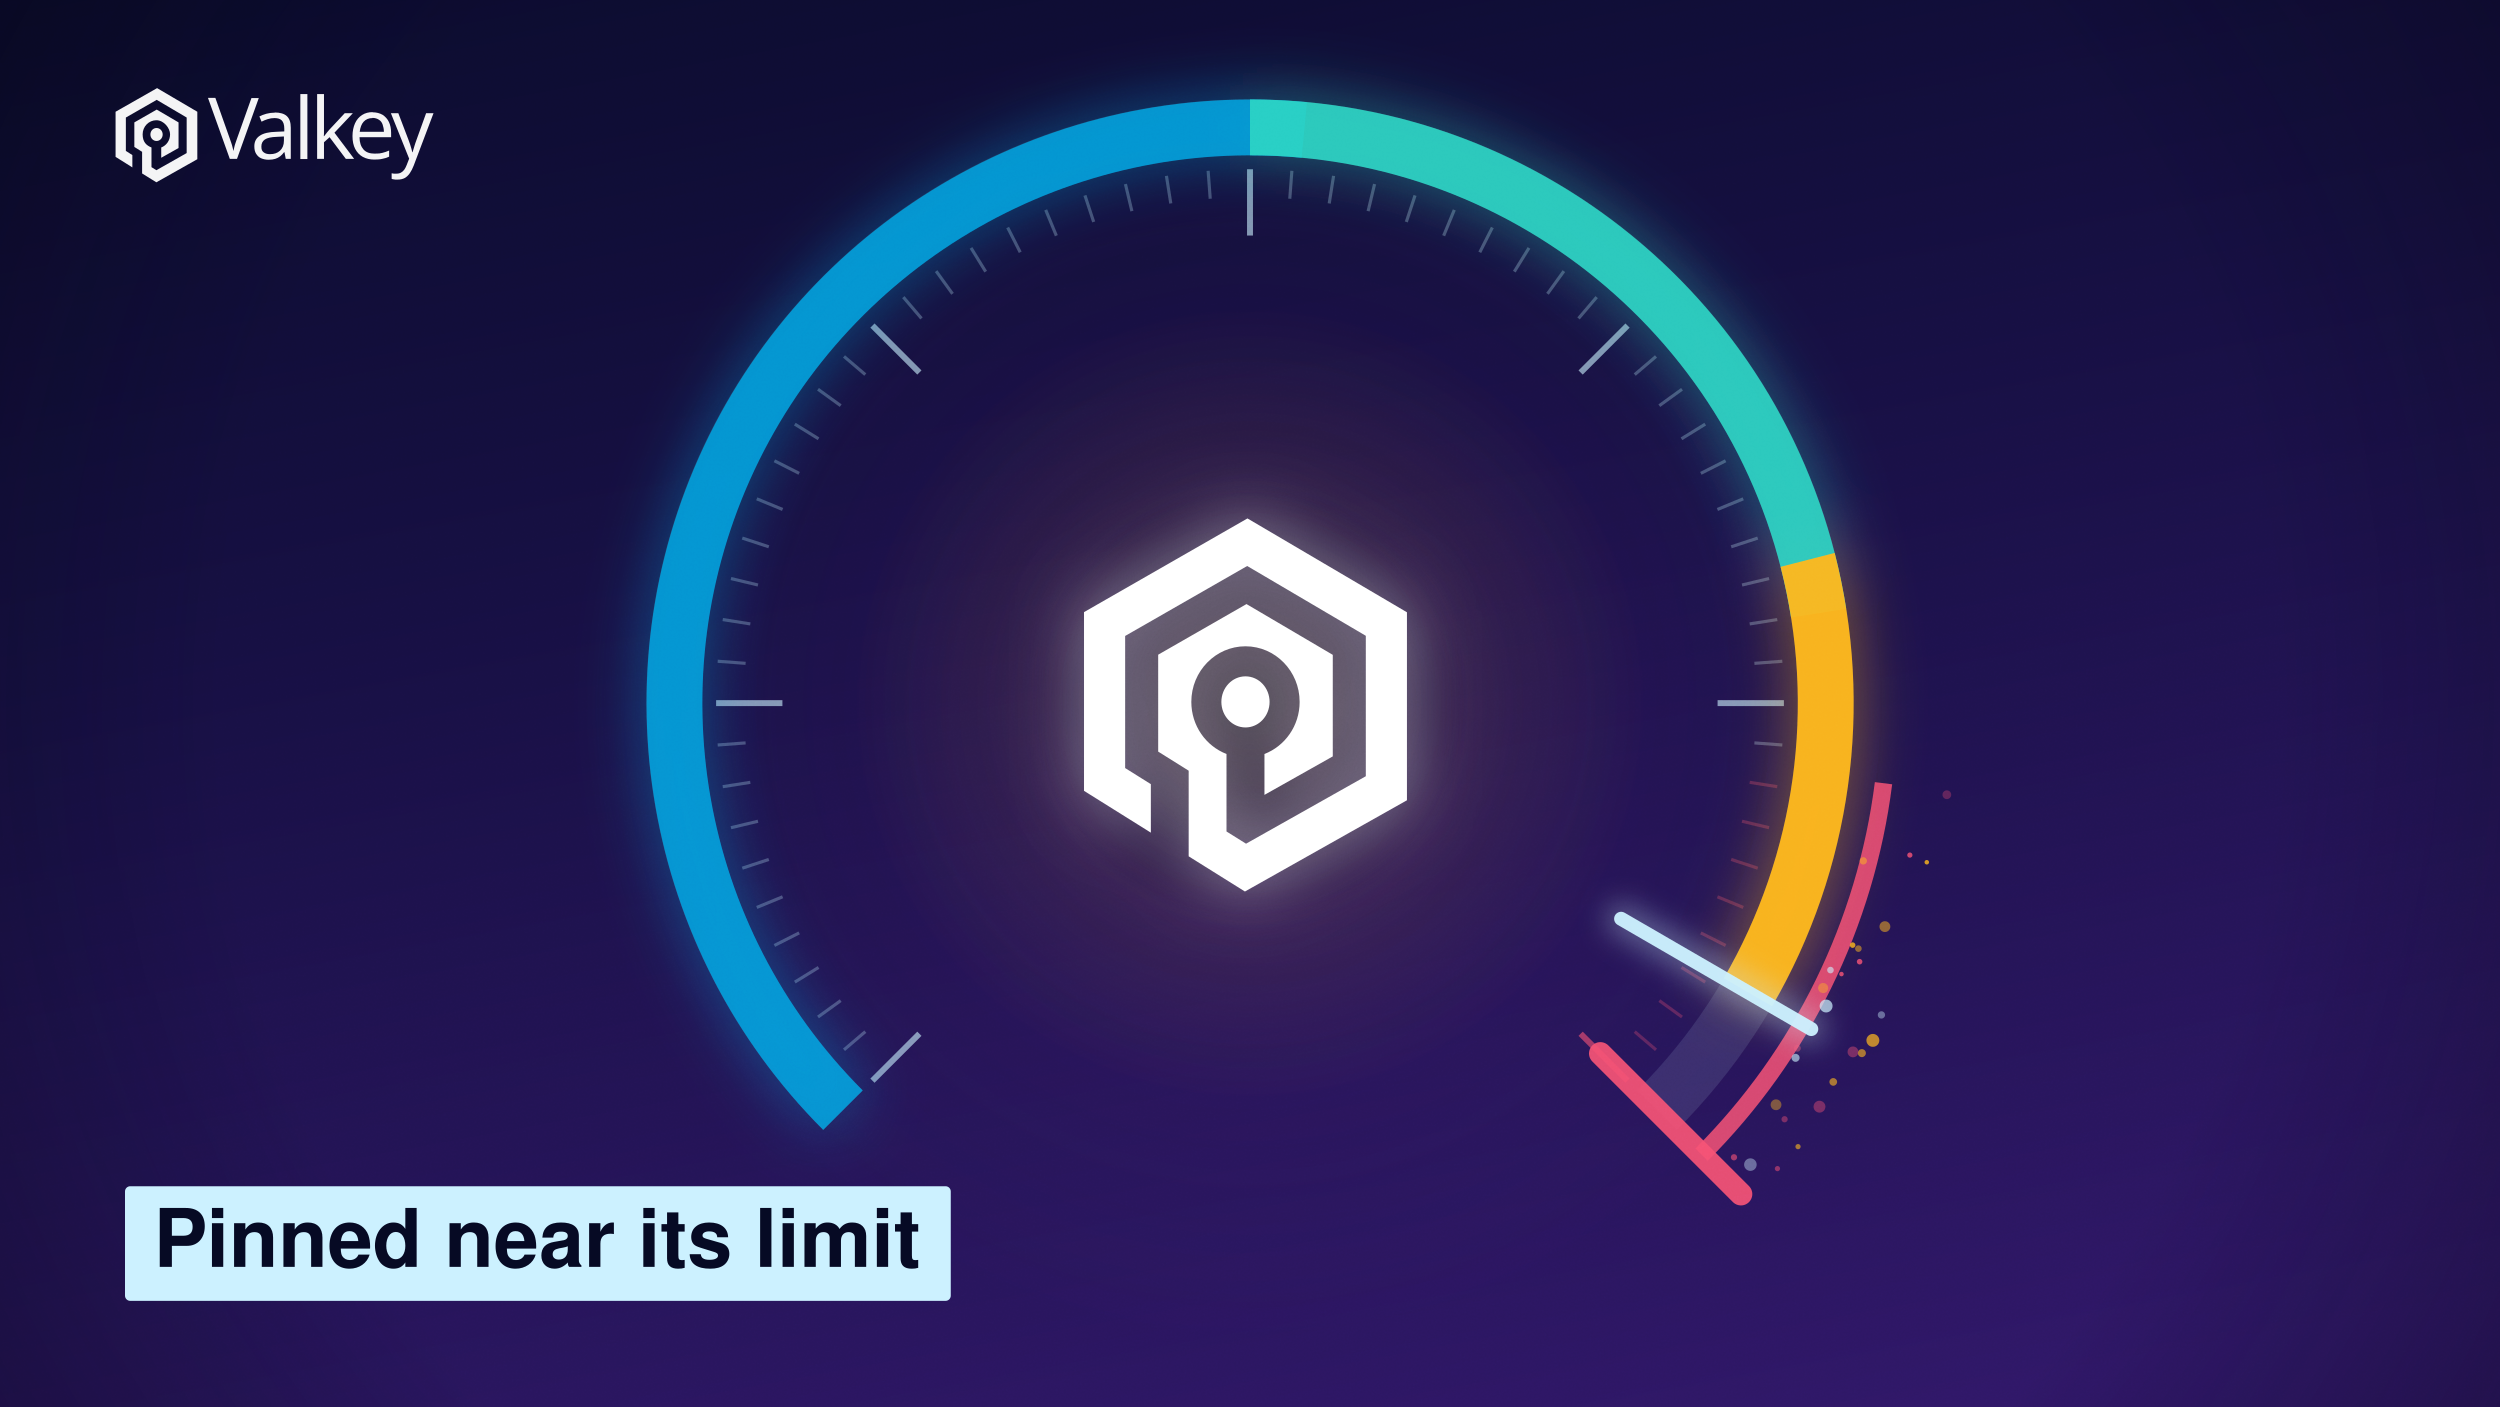
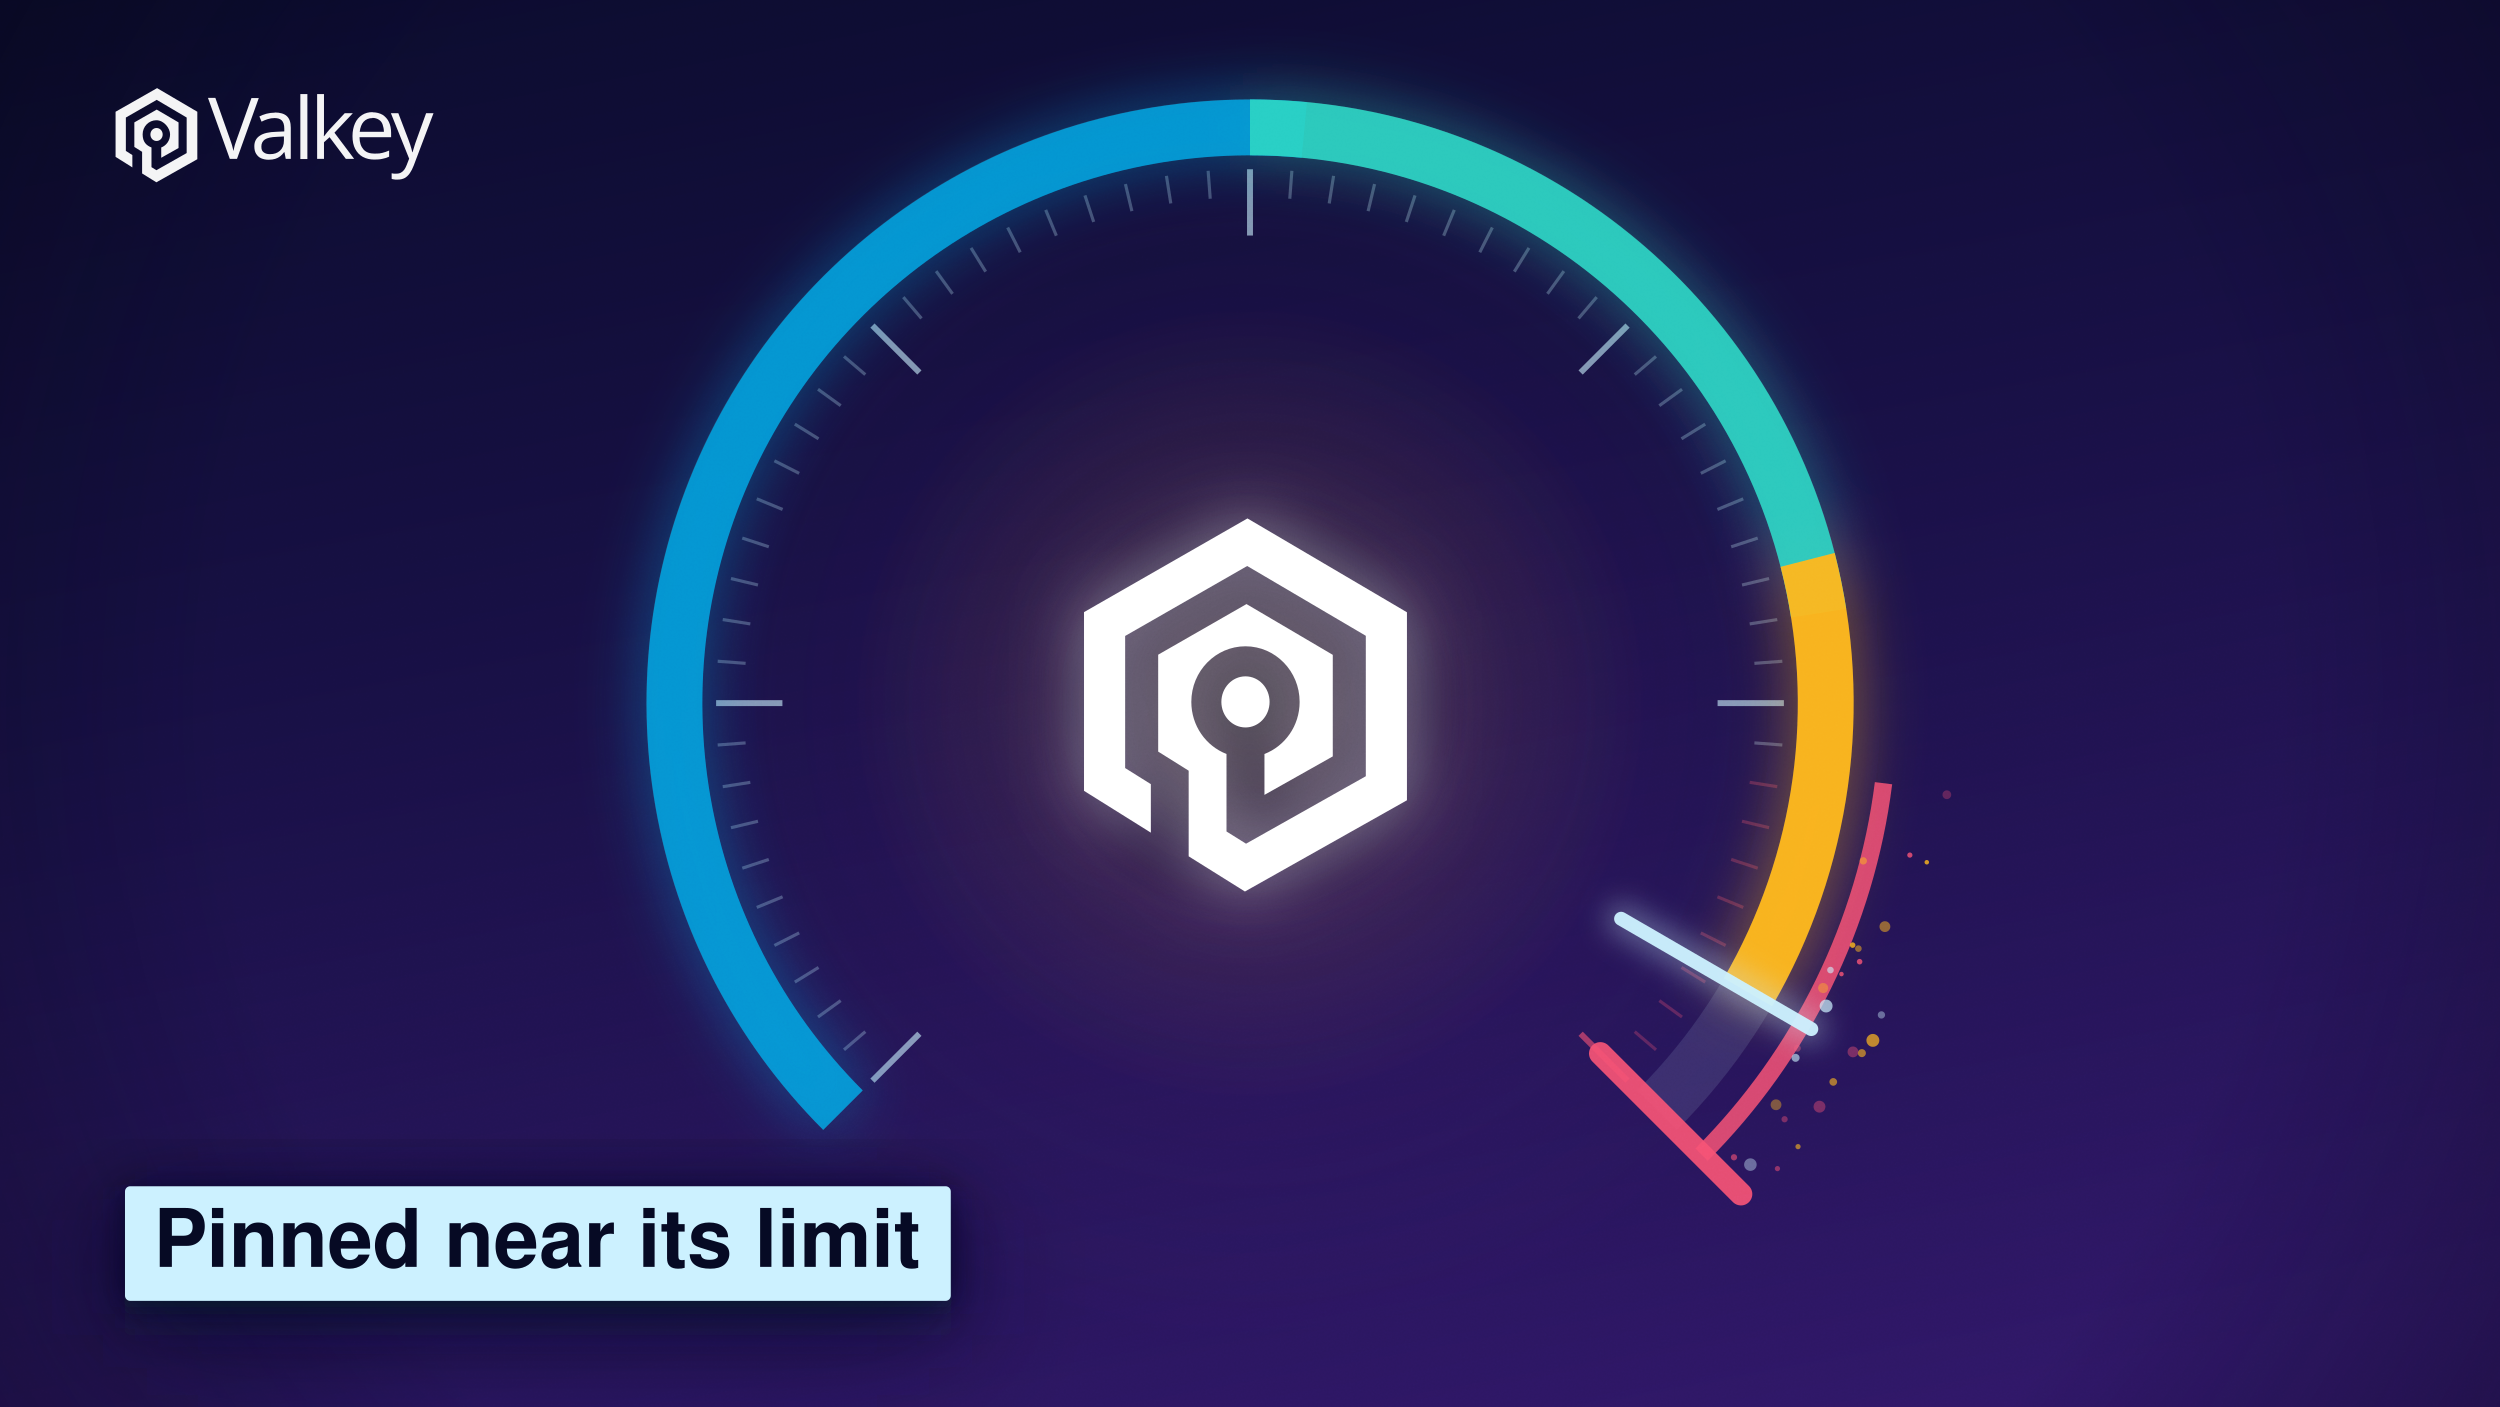
<svg xmlns="http://www.w3.org/2000/svg" width="1920" height="1080" viewBox="243.6 137 1432.8 806">
  <defs>
    <linearGradient id="sky" x1="0" y1="0" x2="0.32" y2="1">
      <stop offset="0" stop-color="#060A24" />
      <stop offset="0.48" stop-color="#171043" />
      <stop offset="1" stop-color="#301868" />
    </linearGradient>
    <radialGradient id="vignette" gradientUnits="userSpaceOnUse" cx="960" cy="540" r="1180">
      <stop offset="0.5" stop-color="#03040F" stop-opacity="0" />
      <stop offset="1" stop-color="#03040F" stop-opacity="0.8" />
    </radialGradient>
    <radialGradient id="scrim">
      <stop offset="0" stop-color="#060A24" stop-opacity="0.72" />
      <stop offset="0.6" stop-color="#060A24" stop-opacity="0.45" />
      <stop offset="1" stop-color="#060A24" stop-opacity="0" />
    </radialGradient>
    <filter id="grain" x="0" y="0" width="100%" height="100%">
      <feTurbulence type="fractalNoise" baseFrequency="0.85" numOctaves="4" stitchTiles="stitch" />
      <feColorMatrix type="saturate" values="0" />
    </filter>
    <radialGradient id="h-cyan">
      <stop offset="0" stop-color="#46BDE9" stop-opacity="0.75" />
      <stop offset="0.4" stop-color="#46BDE9" stop-opacity="0.22" />
      <stop offset="1" stop-color="#46BDE9" stop-opacity="0" />
    </radialGradient>
    <radialGradient id="h-ice">
      <stop offset="0" stop-color="#CCF1FF" stop-opacity="0.75" />
      <stop offset="0.4" stop-color="#CCF1FF" stop-opacity="0.22" />
      <stop offset="1" stop-color="#CCF1FF" stop-opacity="0" />
    </radialGradient>
    <radialGradient id="h-mint">
      <stop offset="0" stop-color="#2CD5C4" stop-opacity="0.75" />
      <stop offset="0.4" stop-color="#2CD5C4" stop-opacity="0.22" />
      <stop offset="1" stop-color="#2CD5C4" stop-opacity="0" />
    </radialGradient>
    <radialGradient id="h-coral">
      <stop offset="0" stop-color="#F65275" stop-opacity="0.75" />
      <stop offset="0.4" stop-color="#F65275" stop-opacity="0.22" />
      <stop offset="1" stop-color="#F65275" stop-opacity="0" />
    </radialGradient>
    <radialGradient id="h-violet">
      <stop offset="0" stop-color="#963CBD" stop-opacity="0.75" />
      <stop offset="0.4" stop-color="#963CBD" stop-opacity="0.22" />
      <stop offset="1" stop-color="#963CBD" stop-opacity="0" />
    </radialGradient>
    <radialGradient id="h-gold">
      <stop offset="0" stop-color="#FFB81C" stop-opacity="0.75" />
      <stop offset="0.4" stop-color="#FFB81C" stop-opacity="0.22" />
      <stop offset="1" stop-color="#FFB81C" stop-opacity="0" />
    </radialGradient>
    <filter id="blur3" x="-70%" y="-70%" width="240%" height="240%">
      <feGaussianBlur stdDeviation="3" />
    </filter>
    <filter id="blur8" x="-70%" y="-70%" width="240%" height="240%">
      <feGaussianBlur stdDeviation="8" />
    </filter>
    <filter id="blur18" x="-70%" y="-70%" width="240%" height="240%">
      <feGaussianBlur stdDeviation="18" />
    </filter>
    <filter id="blur40" x="-70%" y="-70%" width="240%" height="240%">
      <feGaussianBlur stdDeviation="40" />
    </filter>
  </defs>
  <rect width="1920" height="1080" fill="url(#sky)" />
  <circle cx="960" cy="540" r="370" fill="url(#h-violet)" opacity="0.26" />
  <path d="M 726.7 773.3 A 330 330 0 1 1 1193.3 773.3" fill="none" stroke="#CCF1FF" stroke-width="32" opacity="0.12" />
  <g>
    <line x1="743.6" y1="756.4" x2="770.5" y2="729.5" stroke="#CCF1FF" stroke-width="3.4" opacity="0.6" />
    <line x1="727.3" y1="738.7" x2="739.5" y2="728.3" stroke="#CCF1FF" stroke-width="1.8" opacity="0.28" />
    <line x1="712.4" y1="719.9" x2="725.4" y2="710.5" stroke="#CCF1FF" stroke-width="1.8" opacity="0.28" />
    <line x1="699.1" y1="699.9" x2="712.7" y2="691.5" stroke="#CCF1FF" stroke-width="1.8" opacity="0.28" />
    <line x1="687.4" y1="678.9" x2="701.6" y2="671.7" stroke="#CCF1FF" stroke-width="1.8" opacity="0.28" />
    <line x1="677.3" y1="657.1" x2="692.1" y2="651" stroke="#CCF1FF" stroke-width="1.8" opacity="0.28" />
    <line x1="669" y1="634.6" x2="684.2" y2="629.6" stroke="#CCF1FF" stroke-width="1.8" opacity="0.28" />
    <line x1="662.5" y1="611.4" x2="678" y2="607.7" stroke="#CCF1FF" stroke-width="1.8" opacity="0.28" />
    <line x1="657.8" y1="587.9" x2="673.6" y2="585.4" stroke="#CCF1FF" stroke-width="1.8" opacity="0.28" />
    <line x1="654.9" y1="564" x2="670.9" y2="562.8" stroke="#CCF1FF" stroke-width="1.8" opacity="0.28" />
    <line x1="654" y1="540" x2="692" y2="540" stroke="#CCF1FF" stroke-width="3.4" opacity="0.6" />
    <line x1="654.9" y1="516" x2="670.9" y2="517.2" stroke="#CCF1FF" stroke-width="1.8" opacity="0.28" />
    <line x1="657.8" y1="492.1" x2="673.6" y2="494.6" stroke="#CCF1FF" stroke-width="1.8" opacity="0.28" />
    <line x1="662.5" y1="468.6" x2="678" y2="472.3" stroke="#CCF1FF" stroke-width="1.8" opacity="0.28" />
    <line x1="669" y1="445.4" x2="684.2" y2="450.4" stroke="#CCF1FF" stroke-width="1.8" opacity="0.28" />
    <line x1="677.3" y1="422.9" x2="692.1" y2="429" stroke="#CCF1FF" stroke-width="1.8" opacity="0.28" />
    <line x1="687.4" y1="401.1" x2="701.6" y2="408.3" stroke="#CCF1FF" stroke-width="1.8" opacity="0.28" />
    <line x1="699.1" y1="380.1" x2="712.7" y2="388.5" stroke="#CCF1FF" stroke-width="1.8" opacity="0.28" />
    <line x1="712.4" y1="360.1" x2="725.4" y2="369.5" stroke="#CCF1FF" stroke-width="1.8" opacity="0.28" />
    <line x1="727.3" y1="341.3" x2="739.5" y2="351.7" stroke="#CCF1FF" stroke-width="1.8" opacity="0.28" />
    <line x1="743.6" y1="323.6" x2="770.5" y2="350.5" stroke="#CCF1FF" stroke-width="3.4" opacity="0.6" />
    <line x1="761.3" y1="307.3" x2="771.7" y2="319.5" stroke="#CCF1FF" stroke-width="1.8" opacity="0.28" />
    <line x1="780.1" y1="292.4" x2="789.5" y2="305.4" stroke="#CCF1FF" stroke-width="1.8" opacity="0.28" />
    <line x1="800.1" y1="279.1" x2="808.5" y2="292.7" stroke="#CCF1FF" stroke-width="1.8" opacity="0.28" />
    <line x1="821.1" y1="267.4" x2="828.3" y2="281.6" stroke="#CCF1FF" stroke-width="1.8" opacity="0.28" />
    <line x1="842.9" y1="257.3" x2="849" y2="272.1" stroke="#CCF1FF" stroke-width="1.8" opacity="0.28" />
    <line x1="865.4" y1="249" x2="870.4" y2="264.2" stroke="#CCF1FF" stroke-width="1.8" opacity="0.28" />
    <line x1="888.6" y1="242.5" x2="892.3" y2="258" stroke="#CCF1FF" stroke-width="1.8" opacity="0.28" />
    <line x1="912.1" y1="237.8" x2="914.6" y2="253.6" stroke="#CCF1FF" stroke-width="1.8" opacity="0.28" />
    <line x1="936" y1="234.9" x2="937.2" y2="250.9" stroke="#CCF1FF" stroke-width="1.8" opacity="0.28" />
    <line x1="960" y1="234" x2="960" y2="272" stroke="#CCF1FF" stroke-width="3.4" opacity="0.6" />
    <line x1="984" y1="234.9" x2="982.8" y2="250.9" stroke="#CCF1FF" stroke-width="1.8" opacity="0.28" />
    <line x1="1007.9" y1="237.8" x2="1005.4" y2="253.6" stroke="#CCF1FF" stroke-width="1.8" opacity="0.28" />
    <line x1="1031.4" y1="242.5" x2="1027.7" y2="258" stroke="#CCF1FF" stroke-width="1.8" opacity="0.28" />
    <line x1="1054.6" y1="249" x2="1049.6" y2="264.2" stroke="#CCF1FF" stroke-width="1.8" opacity="0.28" />
    <line x1="1077.1" y1="257.3" x2="1071" y2="272.1" stroke="#CCF1FF" stroke-width="1.8" opacity="0.28" />
    <line x1="1098.9" y1="267.4" x2="1091.7" y2="281.6" stroke="#CCF1FF" stroke-width="1.8" opacity="0.28" />
    <line x1="1119.9" y1="279.1" x2="1111.5" y2="292.7" stroke="#CCF1FF" stroke-width="1.8" opacity="0.28" />
    <line x1="1139.9" y1="292.4" x2="1130.5" y2="305.4" stroke="#CCF1FF" stroke-width="1.8" opacity="0.28" />
    <line x1="1158.7" y1="307.3" x2="1148.3" y2="319.5" stroke="#CCF1FF" stroke-width="1.8" opacity="0.28" />
    <line x1="1176.4" y1="323.6" x2="1149.5" y2="350.5" stroke="#CCF1FF" stroke-width="3.4" opacity="0.6" />
    <line x1="1192.7" y1="341.3" x2="1180.5" y2="351.7" stroke="#CCF1FF" stroke-width="1.8" opacity="0.28" />
    <line x1="1207.6" y1="360.1" x2="1194.6" y2="369.5" stroke="#CCF1FF" stroke-width="1.8" opacity="0.28" />
    <line x1="1220.9" y1="380.1" x2="1207.3" y2="388.5" stroke="#CCF1FF" stroke-width="1.8" opacity="0.28" />
    <line x1="1232.6" y1="401.1" x2="1218.4" y2="408.3" stroke="#CCF1FF" stroke-width="1.8" opacity="0.28" />
    <line x1="1242.7" y1="422.9" x2="1227.9" y2="429" stroke="#CCF1FF" stroke-width="1.8" opacity="0.28" />
    <line x1="1251" y1="445.4" x2="1235.8" y2="450.4" stroke="#CCF1FF" stroke-width="1.8" opacity="0.28" />
    <line x1="1257.5" y1="468.6" x2="1242" y2="472.3" stroke="#CCF1FF" stroke-width="1.8" opacity="0.28" />
    <line x1="1262.2" y1="492.1" x2="1246.4" y2="494.6" stroke="#CCF1FF" stroke-width="1.8" opacity="0.28" />
    <line x1="1265.1" y1="516" x2="1249.1" y2="517.2" stroke="#CCF1FF" stroke-width="1.8" opacity="0.28" />
    <line x1="1266" y1="540" x2="1228" y2="540" stroke="#CCF1FF" stroke-width="3.4" opacity="0.6" />
    <line x1="1265.1" y1="564" x2="1249.1" y2="562.8" stroke="#CCF1FF" stroke-width="1.8" opacity="0.28" />
    <line x1="1262.2" y1="587.9" x2="1246.4" y2="585.4" stroke="#F65275" stroke-width="1.8" opacity="0.28" />
    <line x1="1257.5" y1="611.4" x2="1242" y2="607.7" stroke="#F65275" stroke-width="1.8" opacity="0.28" />
    <line x1="1251" y1="634.6" x2="1235.8" y2="629.6" stroke="#F65275" stroke-width="1.8" opacity="0.28" />
    <line x1="1242.7" y1="657.1" x2="1227.9" y2="651" stroke="#F65275" stroke-width="1.8" opacity="0.28" />
    <line x1="1232.6" y1="678.9" x2="1218.4" y2="671.7" stroke="#F65275" stroke-width="1.8" opacity="0.28" />
    <line x1="1220.9" y1="699.9" x2="1207.3" y2="691.5" stroke="#F65275" stroke-width="1.8" opacity="0.28" />
    <line x1="1207.6" y1="719.9" x2="1194.6" y2="710.5" stroke="#F65275" stroke-width="1.8" opacity="0.28" />
    <line x1="1192.7" y1="738.7" x2="1180.5" y2="728.3" stroke="#F65275" stroke-width="1.8" opacity="0.28" />
    <line x1="1176.4" y1="756.4" x2="1149.5" y2="729.5" stroke="#F65275" stroke-width="3.4" opacity="0.6" />
  </g>
  <g opacity="0.5" filter="url(#blur18)">
    <path d="M 726.7 773.3 A 330 330 0 0 1 991.1 211.5" fill="none" stroke="#00A3E0" stroke-width="32" opacity="0.85" />
    <path d="M 960 210 A 330 330 0 0 1 1285.9 488.4" fill="none" stroke="#2CD5C4" stroke-width="32" opacity="0.9" />
    <path d="M 1279.6 457.9 A 330 330 0 0 1 1245.4 705.7" fill="none" stroke="#FFB81C" stroke-width="32" opacity="0.95" />
  </g>
  <g>
    <path d="M 726.7 773.3 A 330 330 0 0 1 991.1 211.5" fill="none" stroke="#00A3E0" stroke-width="32" opacity="0.85" />
    <path d="M 960 210 A 330 330 0 0 1 1285.9 488.4" fill="none" stroke="#2CD5C4" stroke-width="32" opacity="0.9" />
    <path d="M 1279.6 457.9 A 330 330 0 0 1 1245.4 705.7" fill="none" stroke="#FFB81C" stroke-width="32" opacity="0.95" />
  </g>
  <path d="M 1323.1 585.9 A 366 366 0 0 1 1218.8 798.8" fill="none" stroke="#F65275" stroke-width="10" opacity="0.85" />
  <g>
    <circle cx="1274.1" cy="794.2" r="1.5" fill="#FFB81C" opacity="0.6" />
    <circle cx="1292.7" cy="693" r="1.9" fill="#CCF1FF" opacity="0.6" />
    <circle cx="1309.4" cy="688.2" r="1.6" fill="#F65275" opacity="0.8" />
    <circle cx="1338.2" cy="627.1" r="1.5" fill="#F65275" opacity="0.8" />
    <circle cx="1273.7" cy="737.8" r="2" fill="#F65275" opacity="0.4" />
    <circle cx="1359.4" cy="592.5" r="2.5" fill="#F65275" opacity="0.3" />
    <circle cx="1305.4" cy="678.7" r="1.6" fill="#FFB81C" opacity="0.8" />
    <circle cx="1237.4" cy="800.3" r="1.8" fill="#F65275" opacity="0.6" />
    <circle cx="1311.5" cy="630.4" r="2.1" fill="#FFB81C" opacity="0.5" />
    <circle cx="1323.9" cy="668.1" r="3.1" fill="#FFB81C" opacity="0.5" />
    <circle cx="1308.7" cy="680.7" r="1.9" fill="#FFB81C" opacity="0.5" />
    <circle cx="1266.4" cy="778.5" r="1.8" fill="#F65275" opacity="0.4" />
    <circle cx="1290.2" cy="713.6" r="3.7" fill="#CCF1FF" opacity="0.7" />
    <circle cx="1261.5" cy="770.2" r="3.1" fill="#FFB81C" opacity="0.4" />
    <circle cx="1310.7" cy="740.6" r="2.3" fill="#FFB81C" opacity="0.6" />
    <circle cx="1272.7" cy="743.3" r="2.3" fill="#CCF1FF" opacity="0.6" />
    <circle cx="1294.3" cy="757.1" r="2.2" fill="#FFB81C" opacity="0.6" />
    <circle cx="1305.6" cy="739.9" r="3.1" fill="#F65275" opacity="0.4" />
    <circle cx="1321.9" cy="718.7" r="2.1" fill="#CCF1FF" opacity="0.4" />
    <circle cx="1317" cy="733.3" r="3.7" fill="#FFB81C" opacity="0.7" />
    <circle cx="1286.4" cy="771.3" r="3.4" fill="#F65275" opacity="0.4" />
    <circle cx="1262.3" cy="806.8" r="1.5" fill="#F65275" opacity="0.5" />
    <circle cx="1288.5" cy="703.3" r="2.9" fill="#FFB81C" opacity="0.4" />
    <circle cx="1246.8" cy="804.5" r="3.6" fill="#CCF1FF" opacity="0.4" />
    <circle cx="1347.9" cy="631.2" r="1.3" fill="#FFB81C" opacity="0.8" />
    <circle cx="1299" cy="695.3" r="1.3" fill="#F65275" opacity="0.8" />
  </g>
  <line x1="1160.8" y1="740.8" x2="1241.4" y2="821.4" stroke="#F65275" stroke-width="13" stroke-linecap="round" opacity="0.92" />
  <line x1="1172.7" y1="663.6" x2="1281.7" y2="726.8" stroke="#CCF1FF" stroke-width="17" stroke-linecap="round" opacity="0.35" filter="url(#blur8)" />
  <line x1="1172.7" y1="663.6" x2="1281.7" y2="726.8" stroke="#CCF1FF" stroke-width="8" stroke-linecap="round" opacity="0.95" />
  <circle cx="960" cy="540" r="230" fill="url(#h-gold)" opacity="0.45" />
  <circle cx="960" cy="540" r="126" fill="url(#scrim)" />
  <g filter="url(#blur18)" opacity="0.5">
    <g transform="translate(861.8 428) scale(3.0685)">
      <path d="M 13.482 60.695 L 0.998 52.884 L 0.998 19.503 L 31.528 2.001 L 61.318 19.532 L 61.318 54.645 L 31.055 71.689 L 20.548 65.116 L 20.548 51.041 L 20.548 49.12 L 14.852 45.556 L 14.852 27.453 L 31.346 17.997 L 47.464 27.482 L 47.464 46.451 L 34.703 53.638 L 34.703 45.999 C 38.529 44.526 41.274 40.739 41.274 36.27 C 41.274 30.511 36.713 25.884 31.158 25.884 C 25.603 25.884 21.042 30.511 21.042 36.27 C 21.042 40.739 23.787 44.526 27.612 45.999 L 27.612 60.474 L 31.261 62.756 L 53.635 50.155 L 53.635 23.925 L 31.477 10.885 L 8.681 23.954 L 8.681 48.629 L 13.482 51.633 L 13.482 60.695 Z M 31.158 31.498 C 33.672 31.498 35.66 33.664 35.66 36.27 C 35.66 38.877 33.672 41.043 31.158 41.043 C 28.644 41.043 26.656 38.877 26.656 36.27 C 26.656 33.664 28.644 31.498 31.158 31.498 Z" fill="#FFFFFF" fill-rule="evenodd" />
    </g>
  </g>
  <g>
    <g transform="translate(861.8 428) scale(3.0685)">
      <path d="M 13.482 60.695 L 0.998 52.884 L 0.998 19.503 L 31.528 2.001 L 61.318 19.532 L 61.318 54.645 L 31.055 71.689 L 20.548 65.116 L 20.548 51.041 L 20.548 49.12 L 14.852 45.556 L 14.852 27.453 L 31.346 17.997 L 47.464 27.482 L 47.464 46.451 L 34.703 53.638 L 34.703 45.999 C 38.529 44.526 41.274 40.739 41.274 36.27 C 41.274 30.511 36.713 25.884 31.158 25.884 C 25.603 25.884 21.042 30.511 21.042 36.27 C 21.042 40.739 23.787 44.526 27.612 45.999 L 27.612 60.474 L 31.261 62.756 L 53.635 50.155 L 53.635 23.925 L 31.477 10.885 L 8.681 23.954 L 8.681 48.629 L 13.482 51.633 L 13.482 60.695 Z M 31.158 31.498 C 33.672 31.498 35.66 33.664 35.66 36.27 C 35.66 38.877 33.672 41.043 31.158 41.043 C 28.644 41.043 26.656 38.877 26.656 36.27 C 26.656 33.664 28.644 31.498 31.158 31.498 Z" fill="#FFFFFF" fill-rule="evenodd" />
    </g>
  </g>
  <rect width="1920" height="1080" fill="url(#vignette)" />
  <rect width="1920" height="1080" filter="url(#grain)" opacity="0.055" style="mix-blend-mode:overlay" />
  <g opacity="0.95">
    <g transform="translate(303.8 181.3) scale(1.0342)">
      <path d="M15.2,50l-9.4-5.9v-25L28.8,6l22.3,13.1v26.3l-22.7,12.8-7.9-4.9v-12l-4.3-2.7v-13.6l12.4-7.1,12.1,7.1v14.2l-9.6,5.4v-5.7c2.9-1.1,4.9-3.9,4.9-7.3s-3.4-7.8-7.6-7.8-7.6,3.5-7.6,7.8,2.1,6.2,4.9,7.3v10.9l2.7,1.7,16.8-9.5v-19.7l-16.6-9.8-17.1,9.8v18.5l3.6,2.3v6.8ZM28.5,28.1c1.9,0,3.4,1.6,3.4,3.6s-1.5,3.6-3.4,3.6-3.4-1.6-3.4-3.6,1.5-3.6,3.4-3.6Z" fill="#FFFFFF" fill-rule="evenodd" />
      <path d="M85.2,11.4l-12.1,33.8h-4l-12.1-33.8h4.1l7.9,22.3c.3.9.6,1.8.9,2.6.3.8.5,1.6.7,2.4.2.8.4,1.5.5,2.2.2-.7.3-1.4.5-2.2.2-.8.4-1.6.7-2.4.3-.8.6-1.7.9-2.6l7.9-22.2h4.2Z" fill="#FFFFFF" />
      <path d="M94,19.5c3,0,5.3.7,6.7,2,1.5,1.4,2.2,3.5,2.2,6.5v17.2h-2.8l-.7-3.7h-.2c-.7.9-1.4,1.7-2.2,2.3-.8.6-1.7,1.1-2.7,1.4-1,.3-2.2.5-3.7.5s-2.9-.3-4.1-.8c-1.2-.5-2.1-1.4-2.8-2.5-.7-1.1-1-2.5-1-4.2,0-2.5,1-4.5,3-5.8,2-1.4,5.1-2.1,9.2-2.2l4.4-.2v-1.5c0-2.2-.5-3.7-1.4-4.6-.9-.9-2.3-1.3-4-1.3-1.3,0-2.6.2-3.8.6-1.2.4-2.3.8-3.4,1.4l-1.2-2.9c1.1-.6,2.5-1.1,3.9-1.5,1.5-.4,3-.6,4.7-.6h0ZM99.1,32.8l-3.9.2c-3.2.1-5.4.6-6.7,1.5s-1.9,2.2-1.9,3.9.4,2.5,1.3,3.2c.9.7,2,1,3.5,1,2.3,0,4.1-.6,5.5-1.9s2.2-3.1,2.2-5.6v-2.3Z" fill="#FFFFFF" />
      <path d="M112.1,45.3h-3.9V9.3h3.9v36Z" fill="#FFFFFF" />
      <path d="M121.3,9.3v18.7c0,.6,0,1.4,0,2.3,0,.9,0,1.7-.1,2.3h.2c.3-.4.8-1,1.4-1.8.6-.8,1.2-1.4,1.6-1.9l8.4-9h4.5l-10.2,10.8,10.9,14.5h-4.6l-9-12-3.1,2.8v9.2h-3.8V9.3h3.8Z" fill="#FFFFFF" />
      <path d="M148.2,19.4c2.2,0,4,.5,5.6,1.4,1.5,1,2.7,2.3,3.5,4,.8,1.7,1.2,3.7,1.2,6v2.4h-17.5c0,3,.8,5.2,2.2,6.8s3.5,2.3,6.1,2.3,3-.1,4.3-.4c1.2-.3,2.5-.7,3.8-1.3v3.4c-1.3.6-2.6,1-3.8,1.2-1.2.3-2.7.4-4.4.4-2.4,0-4.6-.5-6.4-1.5-1.8-1-3.2-2.5-4.2-4.4-1-1.9-1.5-4.3-1.5-7.1,0-2.7.5-5.1,1.4-7.1.9-2,2.2-3.5,3.9-4.6,1.7-1.1,3.7-1.6,5.9-1.6h0ZM148.2,22.6c-2.1,0-3.7.7-4.9,2-1.2,1.3-1.9,3.2-2.2,5.6h13.4c0-1.5-.3-2.8-.7-4-.4-1.2-1.1-2.1-2.1-2.7-.9-.6-2.1-1-3.6-1Z" fill="#FFFFFF" />
      <path d="M158.4,19.9h4.1l5.6,14.7c.3.9.6,1.7.9,2.5.3.8.5,1.5.7,2.3.2.7.4,1.4.5,2.1h.2c.2-.8.5-1.8.9-3,.4-1.3.8-2.6,1.3-3.9l5.3-14.7h4.1l-11,29.1c-.6,1.6-1.3,2.9-2.1,4.1-.8,1.2-1.7,2-2.8,2.7-1.1.6-2.5.9-4,.9s-1.4,0-1.9-.1c-.6,0-1-.2-1.4-.3v-3.1c.3,0,.7.1,1.2.2.5,0,1,0,1.5,0,1,0,1.8-.2,2.5-.6.7-.4,1.3-.9,1.8-1.6.5-.7.9-1.5,1.3-2.5l1.4-3.6-10.2-25.4Z" fill="#FFFFFF" />
    </g>
  </g>
  <g>
+     <rect x="315.2" y="836.3" width="473.3" height="65.7" rx="3" fill="#060A24" opacity="0.55" filter="url(#blur40)" />
+     <rect x="315.2" y="824.3" width="473.3" height="65.7" rx="3" fill="#060A24" opacity="0.5" filter="url(#blur18)" />
+     <rect x="315.2" y="819.9" width="473.3" height="65.7" rx="3" fill="#060A24" opacity="0.55" filter="url(#blur8)" />
    <rect x="315.2" y="816.9" width="473.3" height="65.7" rx="3" fill="#CCF1FF" />
    <text x="331.6" y="863.1" fill="#060A24" font-family="Helvetica Neue, Helvetica, Arial, sans-serif" font-size="46.3" font-weight="600">Pinned near its limit</text>
  </g>
</svg>
